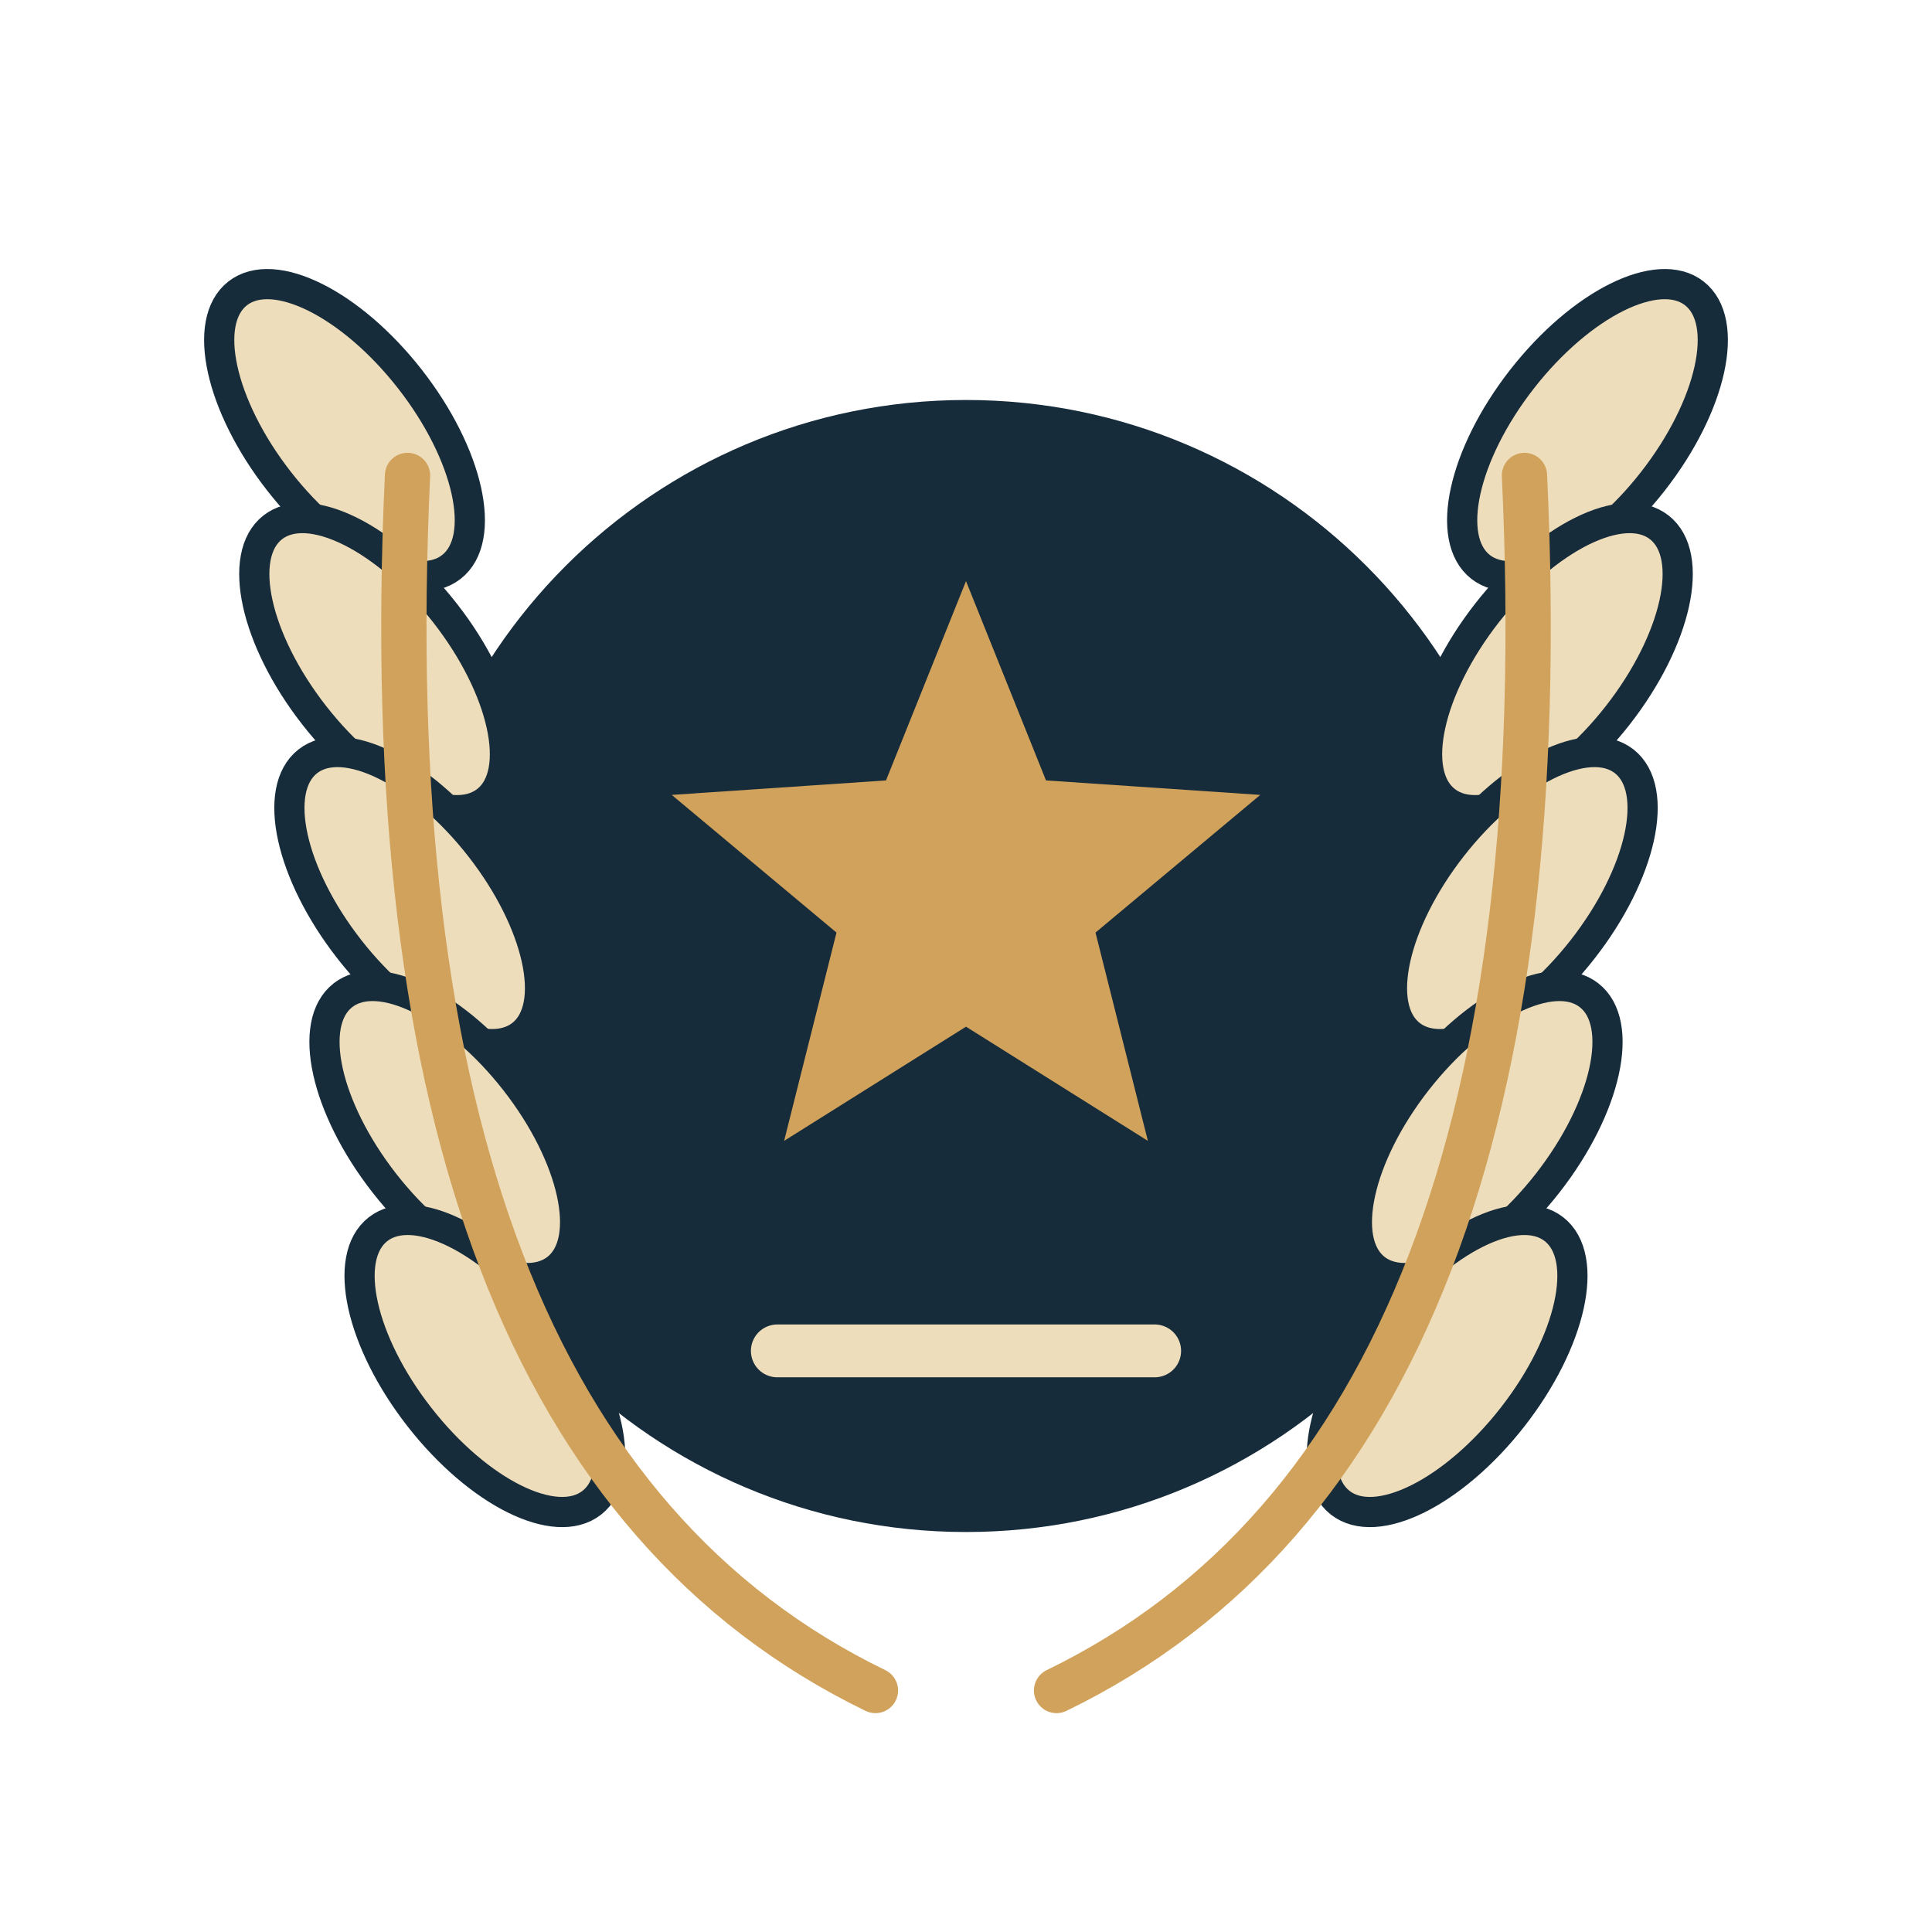
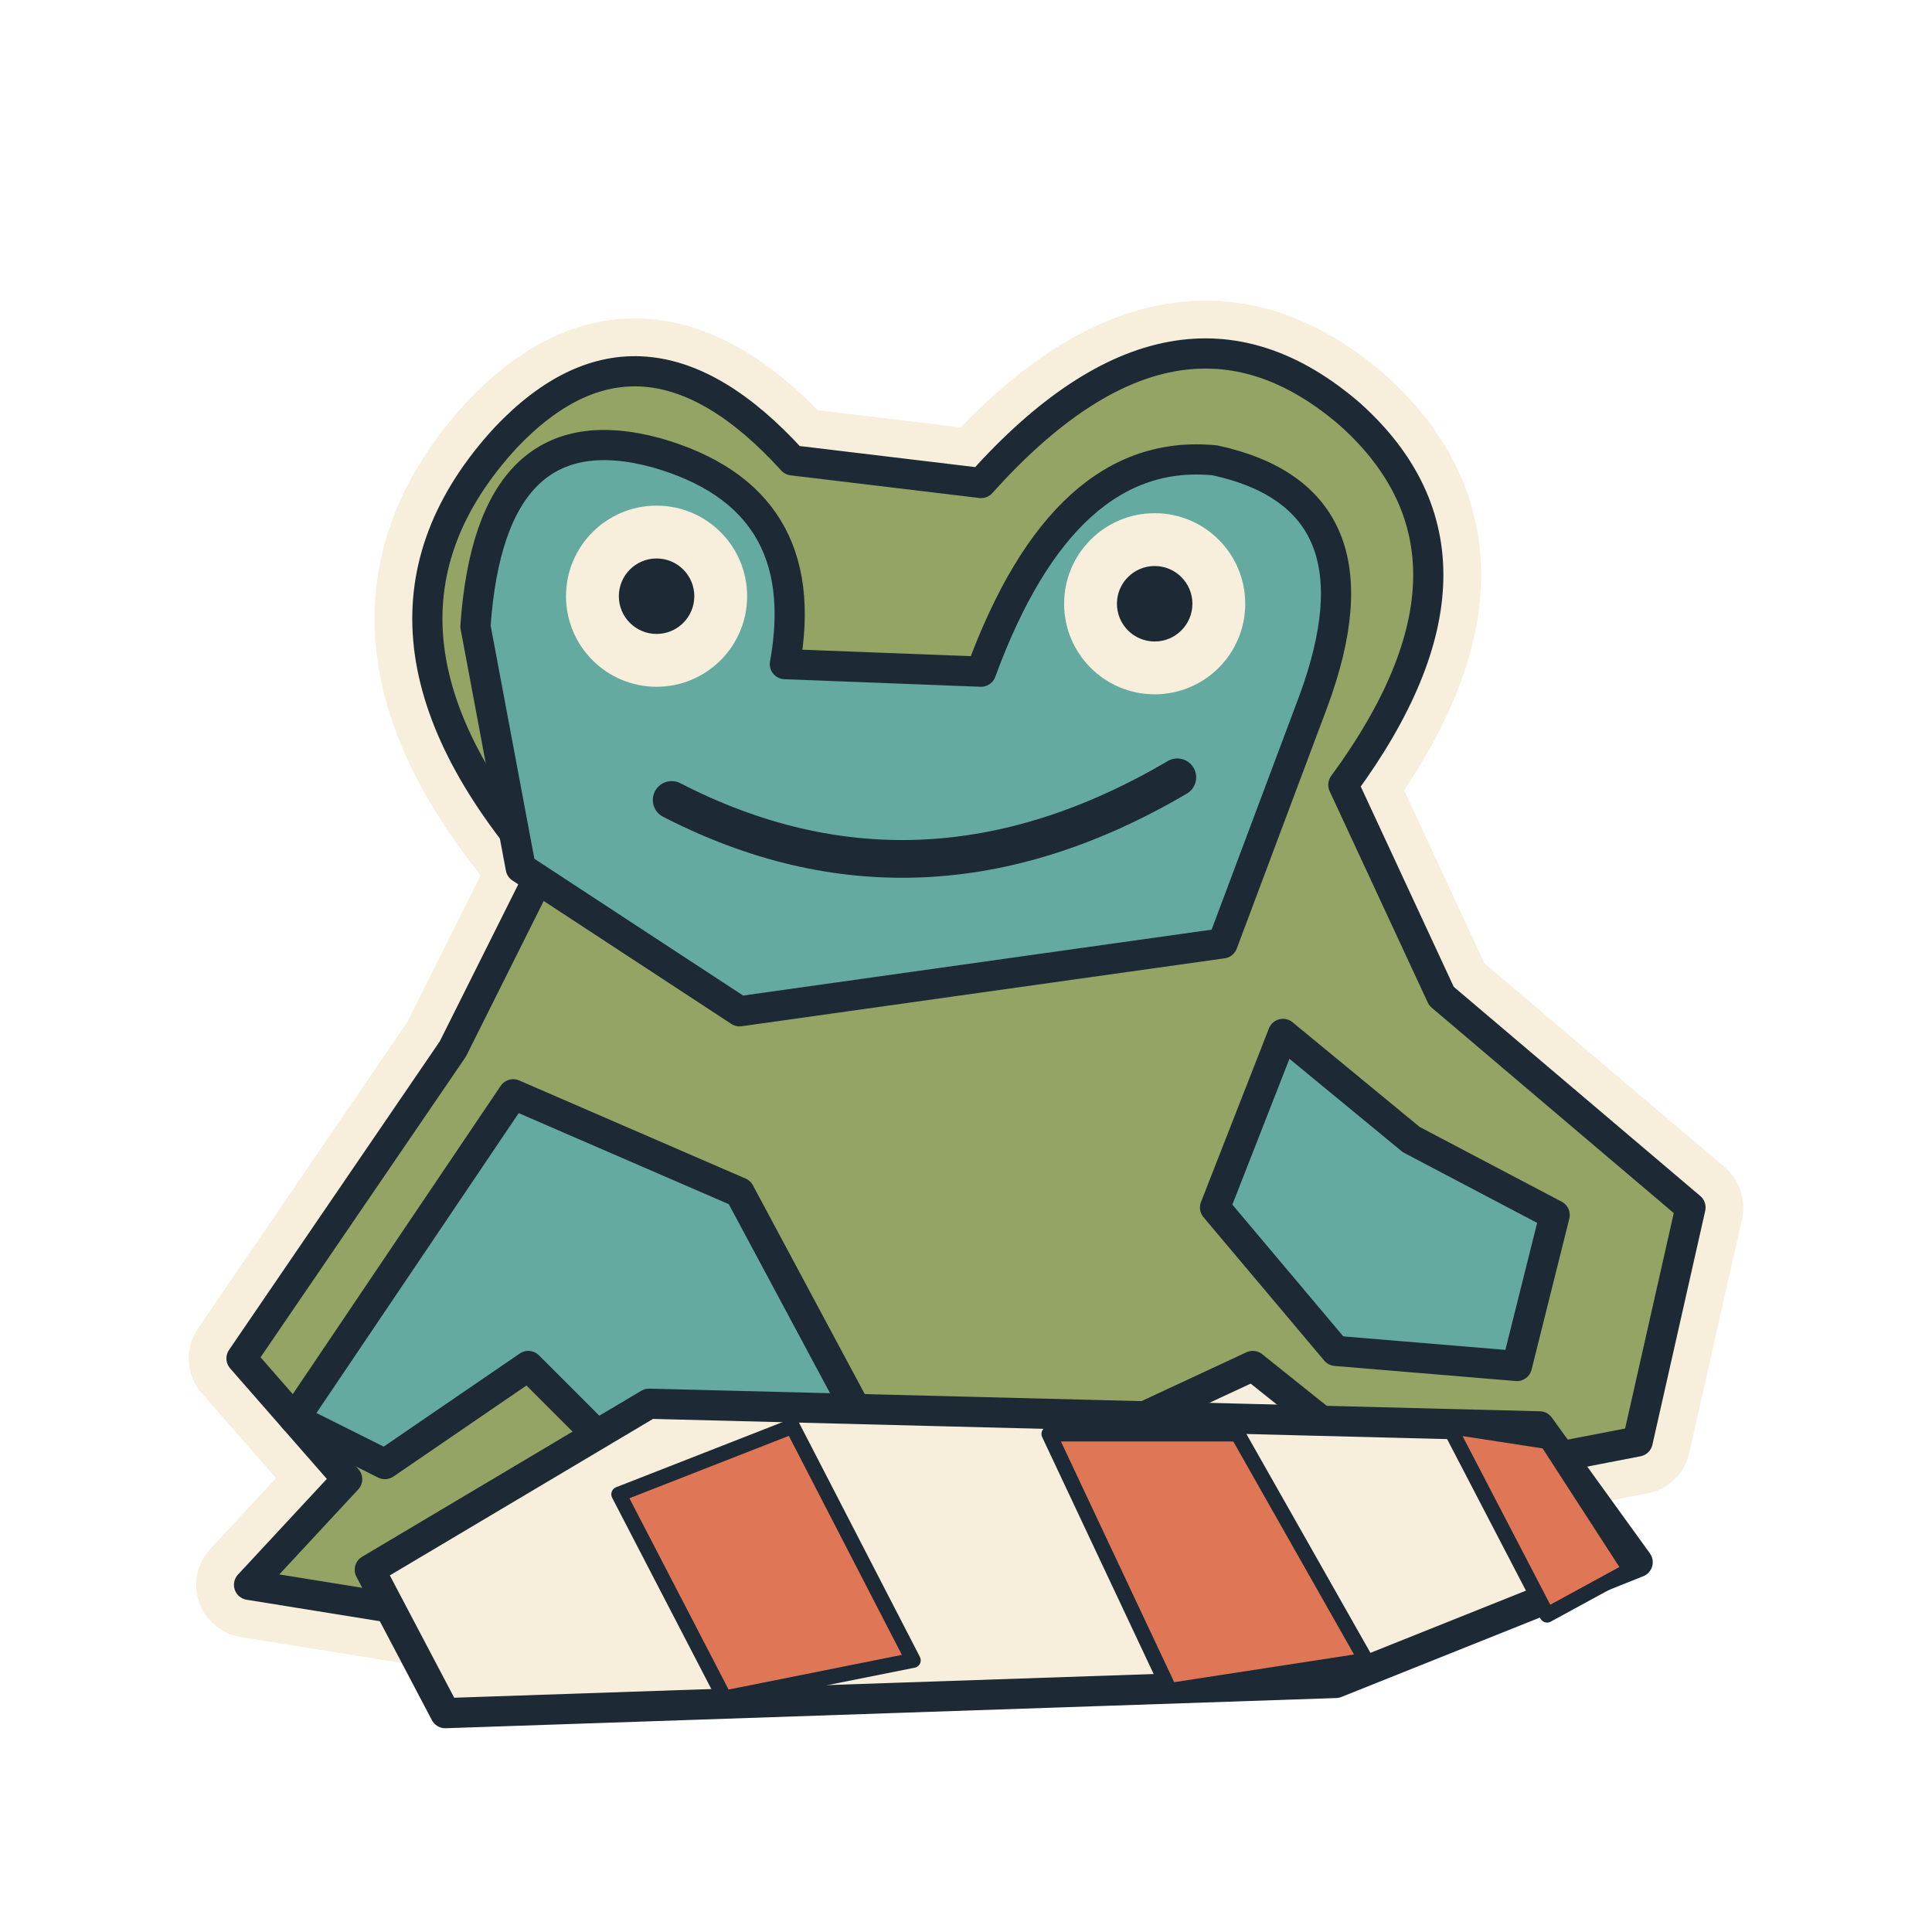
- <svg xmlns="http://www.w3.org/2000/svg" width="128" height="128" viewBox="0 0 256 256">
-   <circle cx="128" cy="128" r="75" fill="#172c3b" />
-   <path d="M128.00 77.00L138.60 103.41L166.99 105.33L145.16 123.57L152.10 151.17L128.00 136.04L103.90 151.17L110.84 123.57L89.01 105.33L117.40 103.41Z" fill="#d1a25b" />
-   <path d="M103 179H153" fill="none" stroke="#eeddbb" stroke-width="7" stroke-linecap="round" stroke-linejoin="round" />
-   <ellipse cx="45.65" cy="57" rx="11" ry="23" transform="rotate(-38 45.65 57)" fill="#eeddbb" stroke="#172c3b" stroke-width="4" />
-   <ellipse cx="50.3" cy="88" rx="11" ry="23" transform="rotate(-38 50.3 88)" fill="#eeddbb" stroke="#172c3b" stroke-width="4" />
-   <ellipse cx="54.95" cy="119" rx="11" ry="23" transform="rotate(-38 54.95 119)" fill="#eeddbb" stroke="#172c3b" stroke-width="4" />
-   <ellipse cx="59.6" cy="150" rx="11" ry="23" transform="rotate(-38 59.6 150)" fill="#eeddbb" stroke="#172c3b" stroke-width="4" />
-   <ellipse cx="64.25" cy="181" rx="11" ry="23" transform="rotate(-38 64.25 181)" fill="#eeddbb" stroke="#172c3b" stroke-width="4" />
-   <ellipse cx="210.35" cy="57" rx="11" ry="23" transform="rotate(38 210.35 57)" fill="#eeddbb" stroke="#172c3b" stroke-width="4" />
-   <ellipse cx="205.7" cy="88" rx="11" ry="23" transform="rotate(38 205.7 88)" fill="#eeddbb" stroke="#172c3b" stroke-width="4" />
-   <ellipse cx="201.05" cy="119" rx="11" ry="23" transform="rotate(38 201.05 119)" fill="#eeddbb" stroke="#172c3b" stroke-width="4" />
-   <ellipse cx="196.4" cy="150" rx="11" ry="23" transform="rotate(38 196.4 150)" fill="#eeddbb" stroke="#172c3b" stroke-width="4" />
-   <ellipse cx="191.75" cy="181" rx="11" ry="23" transform="rotate(38 191.75 181)" fill="#eeddbb" stroke="#172c3b" stroke-width="4" />
-   <path d="M116 224Q48 191 54 63M140 224Q208 191 202 63" fill="none" stroke="#d1a25b" stroke-width="6" stroke-linecap="round" stroke-linejoin="round" />
+ <svg xmlns="http://www.w3.org/2000/svg" width="256" height="256" viewBox="0 0 256 256">
+   <path d="M32 180L60 139L72 115Q44 83 67 58Q85 39 105 61L130 64Q156 35 179 55Q200 74 178 104L191 132L224 160L217 191L186 197L166 181L123 201L89 194L64 215L33 210L46 196Z" fill="#f7eedc" stroke="#f7eedc" stroke-width="14" stroke-linejoin="round" />
+   <path d="M32 180L60 139L72 115Q44 83 67 58Q85 39 105 61L130 64Q156 35 179 55Q200 74 178 104L191 132L224 160L217 191L186 197L166 181L123 201L89 194L64 215L33 210L46 196Z" fill="#94a465" stroke="#1d2a35" stroke-width="4" stroke-linecap="round" stroke-linejoin="round" />
+   <path d="M63 83Q65 54 87 60Q108 66 104 88L130 89Q141 59 161 61Q184 66 174 93L162 125L98 134L69 115Z" fill="#64aaa1" stroke="#1d2a35" stroke-width="4" stroke-linecap="round" stroke-linejoin="round" />
+   <circle cx="87" cy="79" r="12" fill="#f7eedc" />
+   <circle cx="87" cy="79" r="5" fill="#1d2a35" />
+   <circle cx="153" cy="80" r="12" fill="#f7eedc" />
+   <circle cx="153" cy="80" r="5" fill="#1d2a35" />
+   <path d="M89 106Q122 123 156 103" fill="none" stroke="#1d2a35" stroke-width="5" stroke-linecap="round" stroke-linejoin="round" />
+   <path d="M68 145L98 158L113 186L83 194L70 181L51 194L39 188Z M170 137L187 151L206 161L201 181L177 179L161 160Z" fill="#64aaa1" stroke="#1d2a35" stroke-width="4" stroke-linecap="round" stroke-linejoin="round" />
+   <path d="M49 208L86 186L204 189L217 207L177 223L59 227Z" fill="#f7eedc" stroke="#1d2a35" stroke-width="4" stroke-linecap="round" stroke-linejoin="round" />
+   <path d="M82 198L105 189L121 220L96 225Z M139 190L164 190L181 220L155 224Z M192 189L205 191L216 208L205 214Z" fill="#df7656" stroke="#1d2a35" stroke-width="2" stroke-linecap="round" stroke-linejoin="round" />
</svg>
